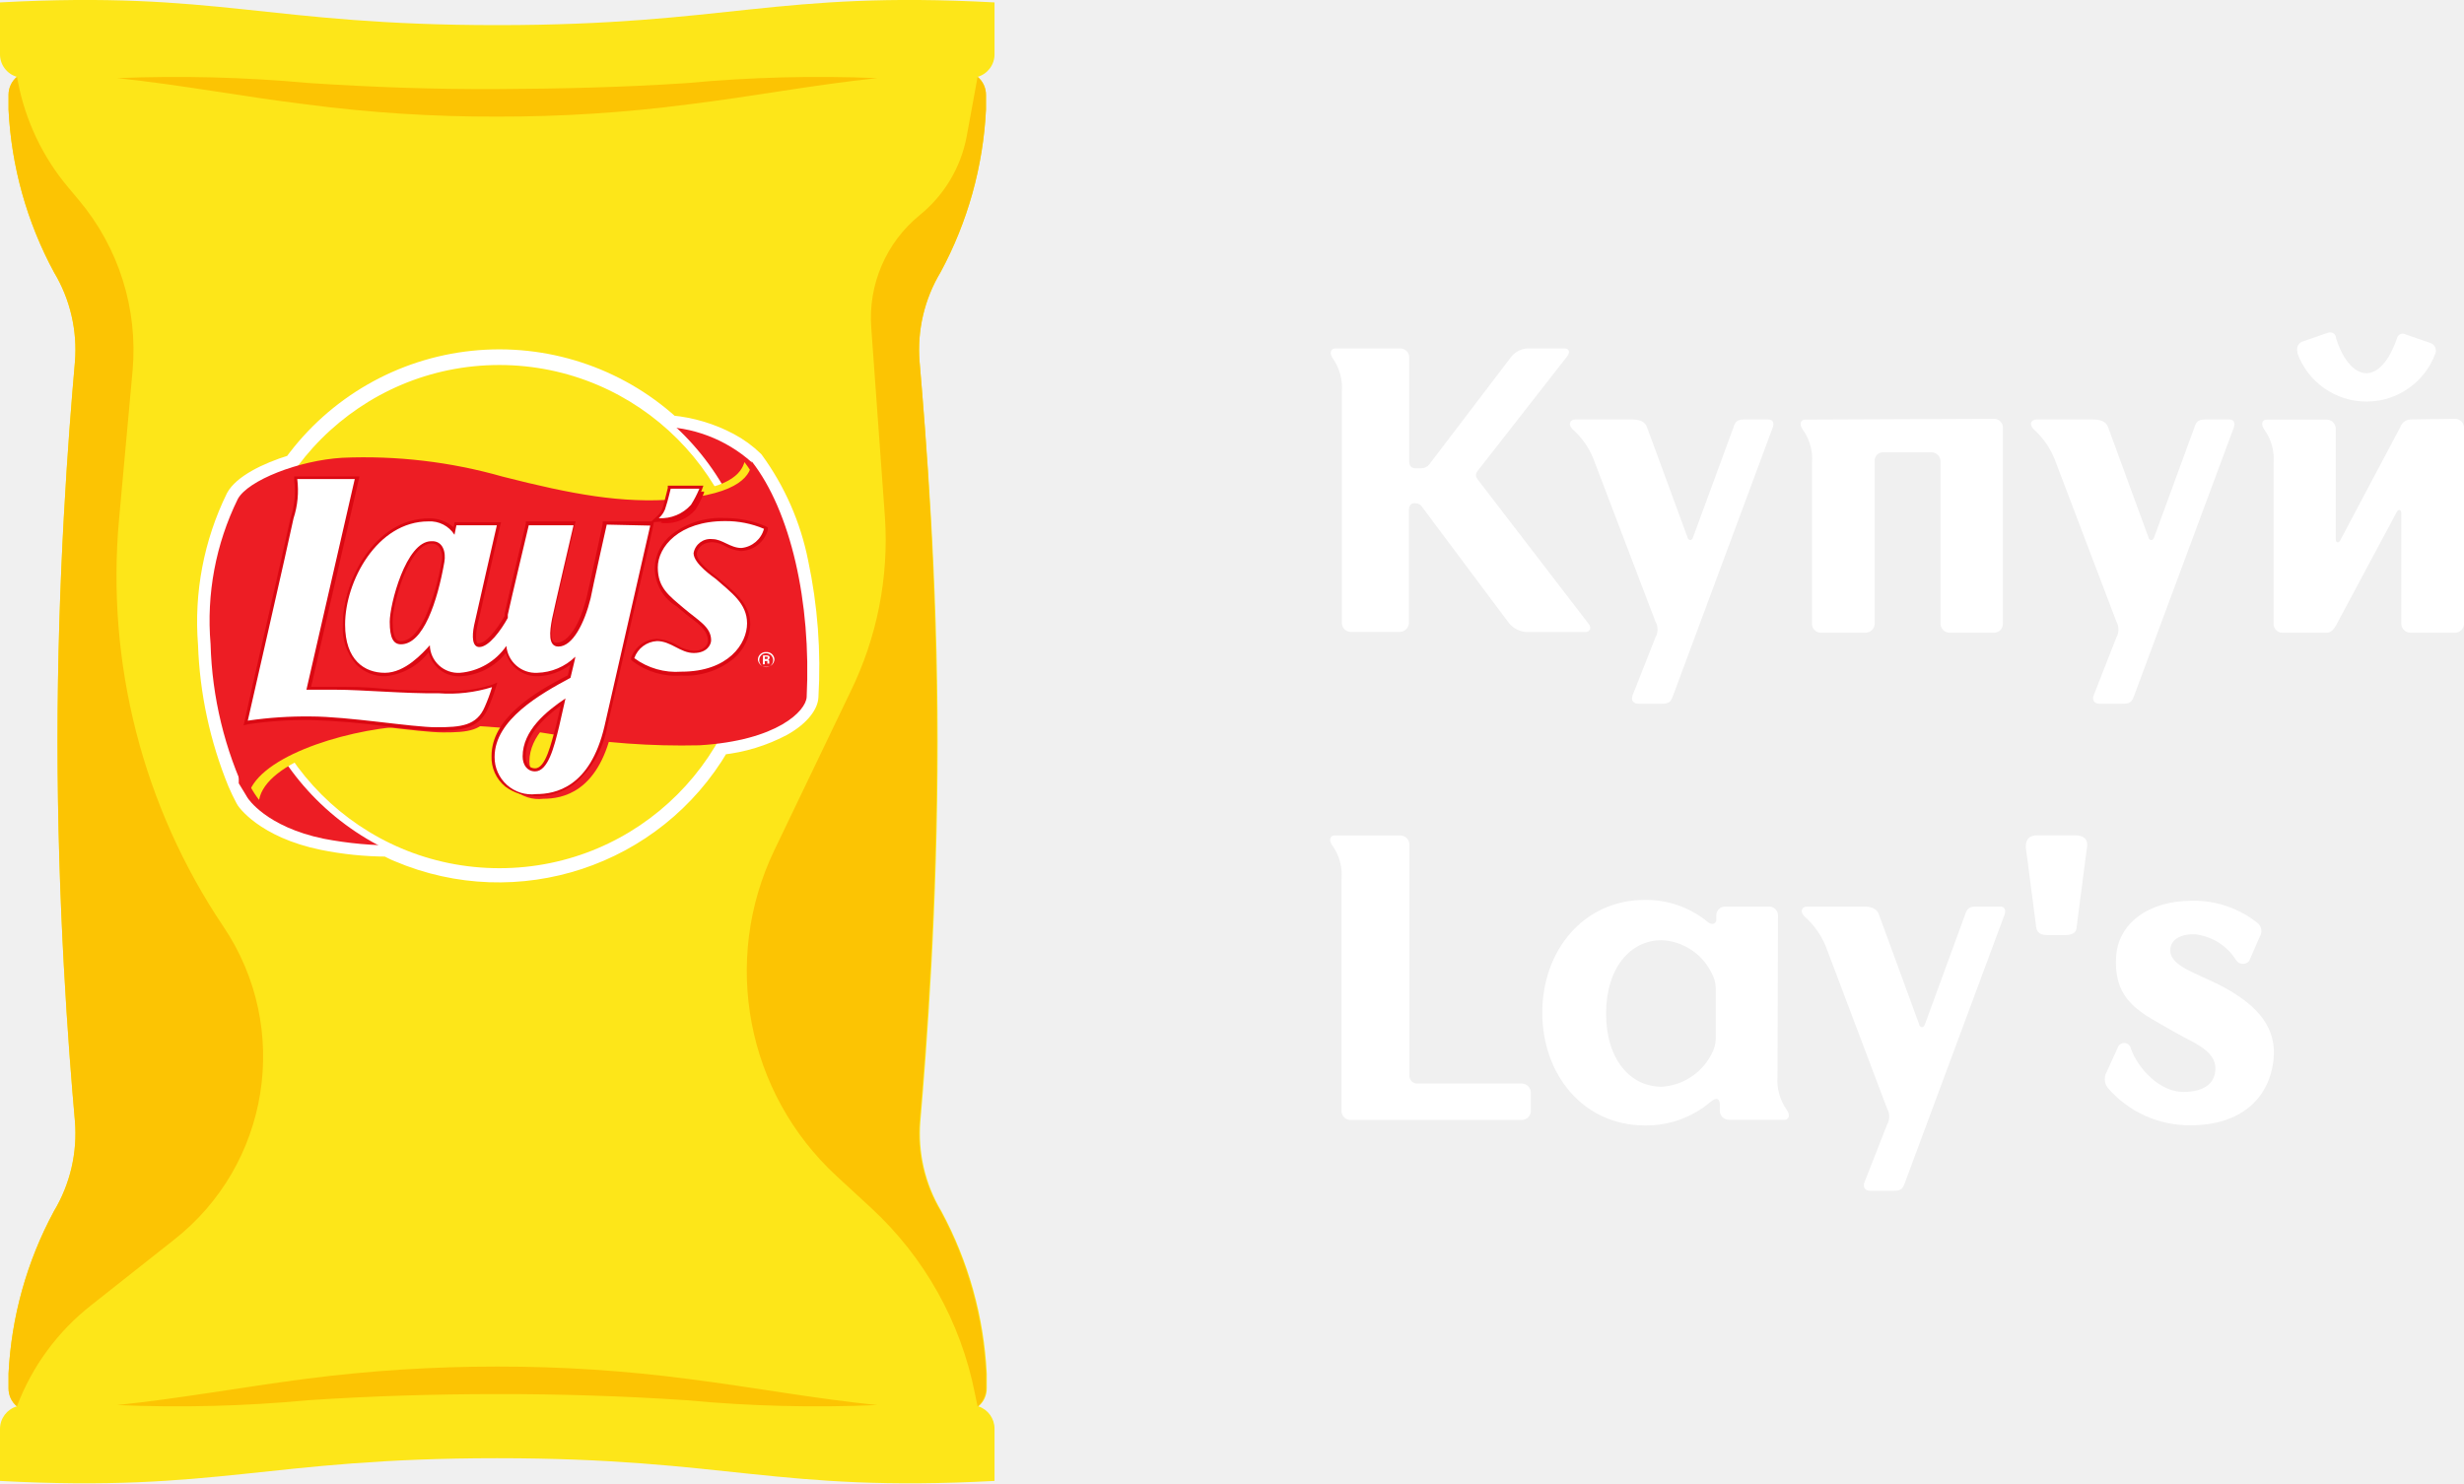
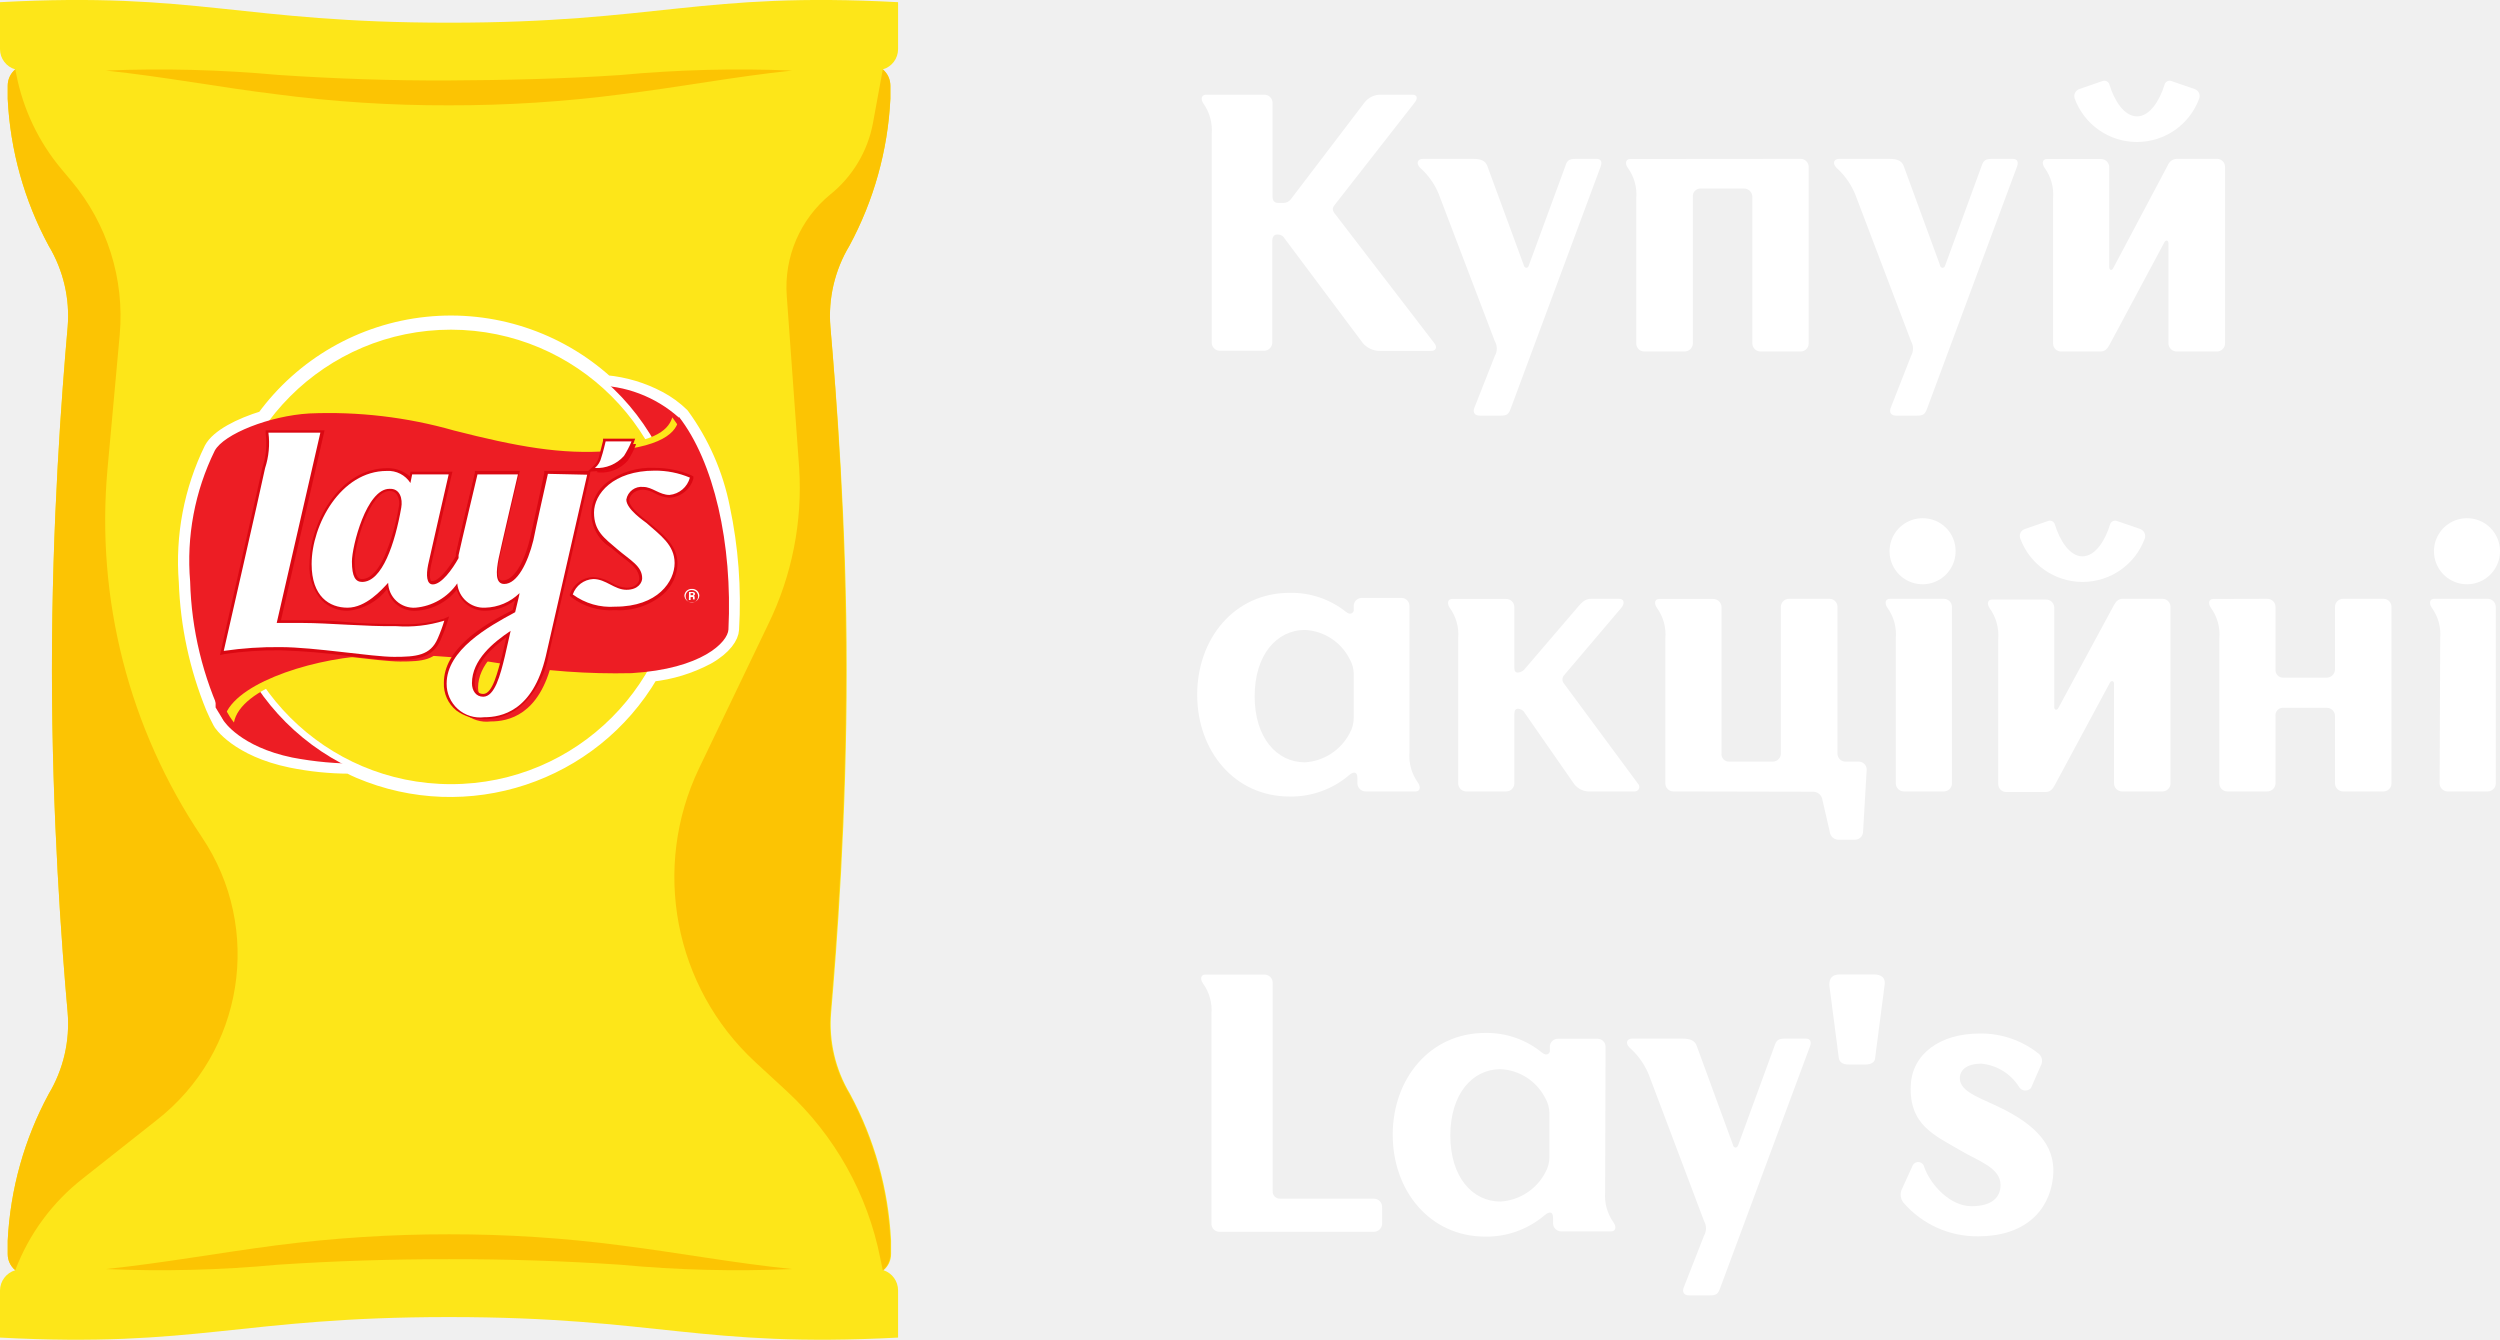
- <svg xmlns="http://www.w3.org/2000/svg" width="152.94" height="92.09" viewBox="0 0 152.94 92.09">
+ <svg xmlns="http://www.w3.org/2000/svg" width="171.84" height="92.09" viewBox="0 0 171.84 92.09">
  <g id="Layer_2" data-name="Layer 2">
-     <g id="prizes_copy_4" data-name="prizes copy 4">
+     <g id="prizes_copy_5" data-name="prizes copy 5">
      <g>
-         <g>
-           <path d="M83.29,24.33a3.18,3.18,0,0,0-.57-2.09c-.23-.33-.11-.61.17-.61h4a.56.56,0,0,1,.58.55v6.46c0,.27.13.43.38.43h.38a.63.63,0,0,0,.5-.26l5.05-6.63a1.39,1.39,0,0,1,1.18-.55h2.14c.31,0,.38.25.13.55l-5.47,7c-.23.27-.18.43.07.73l6.76,8.8c.23.27.1.53-.2.53H94.92a1.55,1.55,0,0,1-1.24-.53l-5.39-7.21a.51.51,0,0,0-.43-.26h-.08c-.22,0-.33.18-.33.46v7a.57.57,0,0,1-.58.53H83.82a.56.56,0,0,1-.53-.53Z" style="fill: #fff" />
-           <path d="M99,28.74a4.88,4.88,0,0,0-1.39-2.09c-.3-.31-.17-.61.2-.61h3.43c.51,0,.86.1,1,.51l2.5,6.8a.21.21,0,0,0,.17.18c.1,0,.15-.08.18-.18l2.5-6.8c.12-.41.27-.51.73-.51h1.43c.31,0,.38.23.28.51l-6.18,16.63c-.15.41-.25.51-.73.51h-1.41c-.35,0-.48-.23-.38-.51l1.42-3.6a1,1,0,0,0,0-1Z" style="fill: #fff" />
-           <path d="M123.79,26a.55.55,0,0,1,.53.53V38.75a.55.55,0,0,1-.53.53H121a.56.56,0,0,1-.55-.53V28.66a.57.57,0,0,0-.56-.58h-3a.52.52,0,0,0-.53.58V38.75a.57.57,0,0,1-.58.53H113a.55.55,0,0,1-.53-.53v-10a3.11,3.11,0,0,0-.58-2.09c-.23-.33-.12-.61.15-.61Z" style="fill: #fff" />
-           <path d="M127.62,28.74a5,5,0,0,0-1.39-2.09c-.3-.31-.18-.61.2-.61h3.43c.5,0,.86.1,1,.51l2.49,6.8c0,.1.1.18.18.18s.15-.08.18-.18l2.49-6.8c.13-.41.28-.51.73-.51h1.44c.3,0,.38.23.28.51l-6.18,16.63c-.15.41-.25.51-.73.51h-1.41c-.35,0-.48-.23-.38-.51l1.41-3.6a1,1,0,0,0,0-1Z" style="fill: #fff" />
-           <path d="M152.41,26a.55.55,0,0,1,.53.53V38.75a.56.56,0,0,1-.53.53h-2.8a.57.57,0,0,1-.56-.53V31.84c0-.2-.17-.25-.27-.08L145,38.82c-.15.28-.33.46-.6.46h-2.75a.55.55,0,0,1-.53-.53v-10a3.11,3.11,0,0,0-.58-2.09c-.23-.33-.13-.61.15-.61h3.71a.57.57,0,0,1,.58.53v6.91c0,.2.17.25.27.07L149,26.49a.7.7,0,0,1,.6-.45Zm-9.81-4.16a.52.52,0,0,1,.3-.63l1.59-.55A.37.37,0,0,1,145,21c.32,1.06,1,2.17,1.89,2.17S148.45,22,148.78,21a.36.36,0,0,1,.5-.25l1.59.55a.5.5,0,0,1,.3.63,4.56,4.56,0,0,1-8.57,0Z" style="fill: #fff" />
-           <path d="M83.27,54.57a3.11,3.11,0,0,0-.58-2.09c-.23-.33-.13-.61.15-.61H86.9a.56.56,0,0,1,.58.55V66.74a.49.49,0,0,0,.53.53h6.43a.57.57,0,0,1,.58.58V69a.57.57,0,0,1-.58.53H83.8a.55.55,0,0,1-.53-.53Z" style="fill: #fff" />
-           <path d="M110.33,66.82a3.16,3.16,0,0,0,.58,2.09c.23.33.12.61-.15.61H107.3a.56.56,0,0,1-.55-.56v-.38c0-.45-.28-.43-.58-.17a6.15,6.15,0,0,1-4.08,1.46c-3.79,0-6.36-3.13-6.36-7s2.57-7,6.36-7A6,6,0,0,1,106,57.24c.35.28.53,0,.53-.1v-.33a.55.55,0,0,1,.55-.53h2.75a.55.55,0,0,1,.53.53Zm-3.83-2.4V61.37a2.09,2.09,0,0,0-.28-1,3.64,3.64,0,0,0-3.08-2c-1.94,0-3.45,1.71-3.45,4.56s1.51,4.54,3.45,4.54a3.74,3.74,0,0,0,3.08-2A2.13,2.13,0,0,0,106.5,64.42Z" style="fill: #fff" />
-           <path d="M113.42,59A5,5,0,0,0,112,56.89c-.3-.31-.18-.61.2-.61h3.43c.5,0,.86.1,1,.51l2.49,6.8c0,.1.1.18.18.18s.15-.08.18-.18l2.49-6.8c.13-.41.28-.51.73-.51h1.44c.3,0,.38.23.28.51l-6.18,16.63c-.15.41-.25.51-.73.51h-1.41c-.35,0-.48-.23-.38-.51l1.41-3.6a1,1,0,0,0,0-1Z" style="fill: #fff" />
-           <path d="M128.89,57.59c0,.3-.28.46-.66.46h-1.16c-.42,0-.63-.16-.68-.46l-.65-5c0-.48.2-.73.73-.73h2.34c.53,0,.81.25.73.73Z" style="fill: #fff" />
-           <path d="M134.71,59c0,1,1.66,1.42,3.15,2.2,2.44,1.28,3.48,2.72,3.25,4.66-.28,2.32-2,4-5.14,4a6.69,6.69,0,0,1-5.14-2.32.9.9,0,0,1-.13-.86l.78-1.71a.42.42,0,0,1,.78.12c.46,1.29,1.82,2.7,3.25,2.7s2-.63,2-1.46c0-1.19-1.56-1.66-2.7-2.35-1.79-1.05-3.6-1.73-3.47-4.51.1-2.14,2-3.55,4.73-3.55a6.34,6.34,0,0,1,4.09,1.41.66.66,0,0,1,.1.83l-.66,1.51a.51.51,0,0,1-.83-.1A3.45,3.45,0,0,0,136.2,58C135.19,58,134.71,58.42,134.71,59Z" style="fill: #fff" />
-         </g>
        <g>
          <path d="M61.73,3.38V.15C48.17-.58,45.2,1.56,30.86,1.56S13.56-.58,0,.15V3.38A1.45,1.45,0,0,0,1.05,4.77,1.46,1.46,0,0,0,.53,5.89V6.8h0A23.7,23.7,0,0,0,3.35,16.9a9.34,9.34,0,0,1,1.3,5.58C4.25,27,3.57,35.84,3.57,46S4.25,65.11,4.65,69.6a9.37,9.37,0,0,1-1.3,5.59A23.7,23.7,0,0,0,.53,85.28h0v.91a1.44,1.44,0,0,0,.52,1.12A1.46,1.46,0,0,0,0,88.7v3.24c13.56.72,16.52-1.41,30.86-1.41s17.31,2.13,30.87,1.41V88.7a1.46,1.46,0,0,0-1-1.39,1.44,1.44,0,0,0,.52-1.12v-.91h0a23.7,23.7,0,0,0-2.82-10.09,9.37,9.37,0,0,1-1.3-5.59c.39-4.49,1.07-13.35,1.07-23.56S57.47,27,57.08,22.48a9.34,9.34,0,0,1,1.3-5.58A23.7,23.7,0,0,0,61.2,6.8h0V5.89a1.46,1.46,0,0,0-.52-1.12A1.45,1.45,0,0,0,61.73,3.38Z" style="fill: #fde619" />
          <path d="M54.45,4.85C50.52,5.26,46.66,6,42.73,6.48a90.42,90.42,0,0,1-11.87.76A88.94,88.94,0,0,1,19,6.48C15.06,6,11.21,5.26,7.27,4.85a90,90,0,0,1,11.85.3c3.92.26,7.82.4,11.74.38s7.83-.11,11.75-.37A88.18,88.18,0,0,1,54.45,4.85Z" style="fill: #fcc403" />
          <path d="M54.45,87.23a86.56,86.56,0,0,1-11.84-.3q-5.88-.39-11.75-.38c-3.92,0-7.82.12-11.74.38a86.66,86.66,0,0,1-11.85.3c3.94-.41,7.79-1.12,11.72-1.63a92.4,92.4,0,0,1,11.87-.76,90.42,90.42,0,0,1,11.87.77C46.66,86.11,50.52,86.83,54.45,87.23Z" style="fill: #fcc403" />
          <path d="M7.39,32.23,8.23,23A14.46,14.46,0,0,0,4.9,12.43l-.67-.8A14.43,14.43,0,0,1,1.12,5.11l-.07-.34A1.46,1.46,0,0,0,.53,5.89V6.8h0A23.7,23.7,0,0,0,3.35,16.9a9.34,9.34,0,0,1,1.3,5.58C4.25,27,3.57,35.84,3.57,46S4.25,65.11,4.65,69.6a9.37,9.37,0,0,1-1.3,5.59A23.7,23.7,0,0,0,.53,85.28h0v.91a1.44,1.44,0,0,0,.52,1.12A14.51,14.51,0,0,1,5.7,81l5.06-4a14.45,14.45,0,0,0,3.11-19.47A39,39,0,0,1,7.39,32.23Z" style="fill: #fcc403" />
          <path d="M61.2,85.28h0a23.7,23.7,0,0,0-2.82-10.09,9.37,9.37,0,0,1-1.3-5.59c.39-4.49,1.07-13.35,1.07-23.56S57.47,27,57.08,22.48a9.34,9.34,0,0,1,1.3-5.58A23.7,23.7,0,0,0,61.2,6.8h0V5.89a1.46,1.46,0,0,0-.52-1.12L60,8.48a8.24,8.24,0,0,1-2.92,4.88,8.23,8.23,0,0,0-3,7l.85,11.78A21.38,21.38,0,0,1,52.8,42.92l-4.74,9.87A17.32,17.32,0,0,0,51.91,73l2.17,2a21.27,21.27,0,0,1,6.43,11.5l.17.82a1.44,1.44,0,0,0,.52-1.12Z" style="fill: #fcc403" />
          <path d="M.33,4.84V4.75h0S.33,4.81.33,4.84Z" style="fill: #fdd300" />
          <path d="M49.67,34.89a16.15,16.15,0,0,0-2.79-6.36l0,0a6.86,6.86,0,0,0-1.58-1.15,9.71,9.71,0,0,0-3.64-1.09,15.92,15.92,0,0,0-23.53,2.44c-1.67.51-3.15,1.28-3.6,2.12A17.62,17.62,0,0,0,12.79,40a25.07,25.07,0,0,0,1.85,8.63v0h0c.15.35.31.68.48,1v0c0,.07,1.23,1.89,4.89,2.64a20.43,20.43,0,0,0,4,.41c.22.11.44.23.67.32a16,16,0,0,0,20.08-6.64,10.63,10.63,0,0,0,3.86-1.18c1.21-.68,1.66-1.44,1.68-1.91A31.37,31.37,0,0,0,49.67,34.89Z" style="fill: #fff;stroke: #fff;stroke-linejoin: round" />
          <g>
            <g>
              <path d="M46.66,28.7a8.71,8.71,0,0,0-5.85-2.21,8,8,0,0,0-7.19,3.68c-.76-.17-1.57-.37-2.42-.59a31.37,31.37,0,0,0-9.95-1.17c-2.7.16-5.86,1.4-6.49,2.56a17.12,17.12,0,0,0-1.69,9,25.07,25.07,0,0,0,1.83,8.54h0c.15.34.31.68.48,1,0,0,1.13,1.78,4.71,2.52A23.54,23.54,0,0,0,29.3,52l-8.45-6.1a21.17,21.17,0,0,1,4.27-.75,41.87,41.87,0,0,1,9.38.54,46.66,46.66,0,0,0,8.91.65c4.84-.29,6.62-2.14,6.66-3C50.36,37.42,49.1,31.79,46.66,28.7Z" style="fill: #fff" />
              <path d="M24.29,52.77A21.3,21.3,0,0,1,20,52.35c-3.66-.75-4.84-2.57-4.89-2.64v0c-.17-.32-.33-.65-.48-1h0v0A25.07,25.07,0,0,1,12.79,40a17.62,17.62,0,0,1,1.72-9.2c.74-1.36,4.16-2.55,6.72-2.71a31.87,31.87,0,0,1,10,1.19l2.22.54a8.35,8.35,0,0,1,7.32-3.65,9.66,9.66,0,0,1,4.47,1.16,6.86,6.86,0,0,1,1.58,1.15l0,0a16.15,16.15,0,0,1,2.79,6.36,31.37,31.37,0,0,1,.69,8.46c0,.47-.47,1.23-1.68,1.91a11.78,11.78,0,0,1-5.25,1.32,46,46,0,0,1-9-.65l-.18,0a41.85,41.85,0,0,0-9.14-.5,20.44,20.44,0,0,0-3.63.58L30,52.09l-.61.15a21,21,0,0,1-2.88.43C25.87,52.72,25.12,52.77,24.29,52.77Zm-8.66-3.36c.08.12,1.23,1.7,4.51,2.38a23.5,23.5,0,0,0,8.46,0l-8.4-6.07.57-.16a21.49,21.49,0,0,1,4.33-.75,41.44,41.44,0,0,1,9.26.51l.18,0A47.26,47.26,0,0,0,43.4,46a11.52,11.52,0,0,0,5-1.24c1.07-.62,1.38-1.22,1.39-1.45.29-5.93-1-11.45-3.35-14.42a6.65,6.65,0,0,0-1.46-1,9,9,0,0,0-4.18-1.08h-.13a7.74,7.74,0,0,0-6.8,3.55l-.11.17-.2,0c-.72-.16-1.52-.36-2.44-.59a31.19,31.19,0,0,0-9.85-1.16,13.5,13.5,0,0,0-3.94.88A4.77,4.77,0,0,0,15,31.11,17,17,0,0,0,13.36,40a24.62,24.62,0,0,0,1.79,8.42v0C15.31,48.77,15.47,49.1,15.63,49.41Z" style="fill: #fff" />
            </g>
            <g>
              <path d="M46.66,28.7a8.71,8.71,0,0,0-5.85-2.21,8,8,0,0,0-7.74,4.71l14.71,1Z" style="fill: #ed1d24" />
              <path d="M15.38,49.55s1.13,1.78,4.71,2.52A23.54,23.54,0,0,0,29.3,52l-8.93-6.45-5,0-.55,2.24,0,.84Z" style="fill: #ed1d24" />
              <g>
                <circle cx="30.99" cy="38.28" r="15.84" transform="translate(-16.21 52.36) rotate(-67.61)" style="fill: #fde619" />
                <path d="M31,54.35a16.09,16.09,0,0,1-11.36-4.71,16.09,16.09,0,0,1-3.44-5.11,16.13,16.13,0,0,1,0-12.5,16.07,16.07,0,0,1,8.55-8.55A16.09,16.09,0,0,1,45.8,32a16,16,0,0,1-3.45,17.61A16,16,0,0,1,31,54.35Zm0-31.69A15.62,15.62,0,1,0,46.62,38.28,15.64,15.64,0,0,0,31,22.66Z" style="fill: #fff" />
              </g>
              <path d="M41.3,30.66c-3.34.18-6.15-.32-10.44-1.51,0,0,8.38,14.67,10.33,15l8.22-.82c.42-5.91-.82-11.5-3.2-14.64C46,29.35,45.36,30.44,41.3,30.66Z" style="fill: #fde619" />
              <path d="M15.8,31.14a17.09,17.09,0,0,0-1.89,9c.13,3.69.57,7.48,2.17,9.52.44-2.38,5.71-4,9.75-4.14a41.76,41.76,0,0,1,9.36.76Z" style="fill: #fde619" />
              <path d="M41.92,31c-3.34.26-6.41-.31-10.72-1.41a31.37,31.37,0,0,0-9.95-1.17c-2.7.16-5.86,1.4-6.49,2.56a17.12,17.12,0,0,0-1.69,9,23.47,23.47,0,0,0,2.31,9.54c.38-2.39,5.7-4.17,9.74-4.44a41.87,41.87,0,0,1,9.38.54,46.66,46.66,0,0,0,8.91.65c4.84-.29,6.62-2.14,6.66-3,.29-5.91-1-11.54-3.41-14.63C46.64,29.43,46,30.68,41.92,31Z" style="fill: #ed1d24" />
              <g>
                <g>
                  <path d="M41.91,30.53h1.77a6.7,6.7,0,0,1-.52,1,2.47,2.47,0,0,1-2,.82,1.28,1.28,0,0,0,.45-.74C41.7,31.37,41.91,30.53,41.91,30.53Z" style="fill: #e20613" />
                  <path d="M41,32.45l.1-.09a1.39,1.39,0,0,0,.44-.73c.08-.27.28-1.1.28-1.11v0h1.88l0,.07a6.63,6.63,0,0,1-.53,1.05,2.44,2.44,0,0,1-2,.84Zm.9-1.87c0,.16-.2.84-.27,1.08a1.49,1.49,0,0,1-.37.68,2.27,2.27,0,0,0,1.82-.8,5.83,5.83,0,0,0,.49-1Z" style="fill: #e20613" />
                </g>
                <path d="M21.27,43.14c-.37,0-1.37,0-1.83,0l3-13.08H18.87a5.56,5.56,0,0,1-.23,2.44c-.31,1.45-2.85,12.56-2.85,12.56a25.28,25.28,0,0,1,3.9-.26c2.33,0,6.29.67,7.82.67s2.5-.09,3-1.27A12.32,12.32,0,0,0,31,43a8.92,8.92,0,0,1-3.3.38C25.59,43.39,22.92,43.14,21.27,43.14ZM38.08,32.89s-.89,3.92-1,4.57c-.37,1.54-1.1,3-2,3-.65,0-.56-.91-.39-1.74.11-.56,1.33-5.79,1.33-5.79H33.24s-1.14,4.79-1.3,5.55a1.18,1.18,0,0,0,0,.2c-.43.77-1.18,1.81-1.77,1.81-.44,0-.47-.63-.32-1.36.12-.57,1.4-6.15,1.41-6.2H28.75l-.13.59A1.77,1.77,0,0,0,27,32.65c-3.17,0-5.16,3.72-5.16,6.4,0,2.22,1.21,3,2.47,3s2.34-1.23,2.78-1.71A1.78,1.78,0,0,0,29,42.07a3.92,3.92,0,0,0,2.88-1.67,1.83,1.83,0,0,0,1.92,1.67,3.54,3.54,0,0,0,2.36-1c0,.11-.15.65-.31,1.31-1.85,1-4.7,2.6-4.7,4.91a2.29,2.29,0,0,0,2.57,2.3c1.19,0,3.36-.4,4.25-4.2.2-.86,2.84-12.46,2.84-12.46ZM28,35.22c-.43,2.45-1.31,5.09-2.69,5.09-.46,0-.71-.35-.71-1.4s1.06-5,2.58-5C27.91,33.88,28.1,34.6,28,35.22Zm7.11,10.22c-.3,1.28-.68,2.77-1.48,2.77-.49,0-.77-.41-.77-.93,0-1.61,1.48-2.81,2.66-3.6C35.33,44.52,35.16,45.27,35.11,45.44Zm9.46-11.65c.6,0,1.1.55,1.79.55a1.6,1.6,0,0,0,1.4-1.19,6,6,0,0,0-2.42-.48c-2.86,0-4.18,1.61-4.18,2.88s.7,1.75,1.6,2.52,1.72,1.16,1.72,2c0,.27-.26.79-1.09.79s-1.41-.74-2.28-.74a1.58,1.58,0,0,0-1.4,1.06,4.37,4.37,0,0,0,2.92.84c2.93,0,4.07-1.75,4.07-3s-1-1.92-1.93-2.75c-.13-.11-1.39-.94-1.39-1.61A1.06,1.06,0,0,1,44.57,33.79Z" style="fill: #ed1d24" />
              </g>
              <g>
                <path d="M48.07,40.94a.49.49,0,0,1-.51.46.5.5,0,0,1-.52-.46.49.49,0,0,1,.52-.46A.48.48,0,0,1,48.07,40.94Zm-.94,0a.43.43,0,1,0,.43-.38A.41.41,0,0,0,47.13,40.93Zm.23-.25h.2c.07,0,.21,0,.21.13a.12.12,0,0,1-.11.13c.08,0,.08.05.09.12a1.3,1.3,0,0,0,0,.13h-.12s0-.15,0-.16,0,0-.06,0h-.1v.2h-.12Zm.11.22h.09c.08,0,.09,0,.09-.07s0-.07-.08-.07h-.1Z" style="fill: #fff" />
                <g>
                  <g>
                    <path d="M41.63,30.34h1.78a6.7,6.7,0,0,1-.52,1,2.49,2.49,0,0,1-2,.83,1.39,1.39,0,0,0,.45-.75C41.43,31.18,41.63,30.34,41.63,30.34Z" style="fill: #fff" />
                    <path d="M40.37,32.43l.4-.37a1.28,1.28,0,0,0,.4-.65l.28-1.11,0-.15h2.21l-.1.27A6.76,6.76,0,0,1,43,31.49a2.57,2.57,0,0,1-2.06.9Zm1.41-1.89-.24,1a1.9,1.9,0,0,1-.2.47,1.92,1.92,0,0,0,1.39-.71,4.63,4.63,0,0,0,.39-.73Z" style="fill: #da0812" />
                  </g>
                  <g>
                    <path d="M20.85,42.82c-.36,0-1.37,0-1.83,0l3-13.08H18.45a5.56,5.56,0,0,1-.23,2.44c-.3,1.45-2.84,12.56-2.84,12.56a25,25,0,0,1,3.89-.26c2.34,0,6.3.67,7.82.67s2.5-.09,3-1.27a10.21,10.21,0,0,0,.45-1.22,8.92,8.92,0,0,1-3.3.38C25.17,43.07,22.5,42.82,20.85,42.82ZM37.66,32.57s-.88,3.92-1,4.57c-.38,1.54-1.11,3-2,3-.65,0-.55-.91-.39-1.74.11-.56,1.33-5.79,1.33-5.79H32.82s-1.14,4.79-1.3,5.55c0,.07,0,.13,0,.2-.43.78-1.18,1.81-1.77,1.81-.43,0-.47-.63-.32-1.36.12-.57,1.4-6.15,1.41-6.2H28.33l-.12.59a1.8,1.8,0,0,0-1.62-.83c-3.18,0-5.17,3.72-5.17,6.4,0,2.22,1.21,3,2.47,3s2.35-1.23,2.79-1.71a1.76,1.76,0,0,0,1.87,1.71,3.88,3.88,0,0,0,2.88-1.67,1.83,1.83,0,0,0,1.92,1.67,3.51,3.51,0,0,0,2.36-1c0,.11-.15.65-.3,1.31-1.86,1-4.71,2.6-4.71,4.91a2.3,2.3,0,0,0,2.58,2.31c1.18,0,3.35-.41,4.24-4.21.2-.86,2.84-12.46,2.84-12.46ZM27.58,34.9C27.15,37.35,26.27,40,24.89,40c-.45,0-.7-.35-.7-1.4s1-5,2.58-5C27.5,33.56,27.69,34.29,27.58,34.9ZM34.7,45.12c-.31,1.28-.69,2.77-1.49,2.77-.49,0-.77-.41-.77-.93,0-1.61,1.48-2.81,2.66-3.6Zm9.52-11.65c.61,0,1.11.55,1.8.55a1.61,1.61,0,0,0,1.4-1.19A6.08,6.08,0,0,0,45,32.35c-2.86,0-4.17,1.61-4.17,2.88s.7,1.75,1.6,2.52,1.71,1.16,1.71,2c0,.27-.25.79-1.08.79s-1.41-.74-2.28-.74a1.58,1.58,0,0,0-1.41,1.06,4.37,4.37,0,0,0,2.92.84c2.94,0,4.08-1.75,4.08-3s-1-1.92-1.93-2.75c-.13-.11-1.39-.94-1.39-1.61A1.06,1.06,0,0,1,44.22,33.47Z" style="fill: #fff" />
                    <path d="M33.28,49.32a2.4,2.4,0,0,1-2.66-2.39c0-2.23,2.51-3.82,4.72-5,.11-.49.19-.83.24-1a3.41,3.41,0,0,1-2.23.9,1.87,1.87,0,0,1-2-1.57,3.8,3.8,0,0,1-2.84,1.57,1.83,1.83,0,0,1-1.93-1.61,4,4,0,0,1-2.73,1.61,2.4,2.4,0,0,1-1.77-.7,3.35,3.35,0,0,1-.78-2.4c0-2.71,2-6.48,5.25-6.48a2,2,0,0,1,1.58.69l.09-.45h2.65l0,.1s-1.28,5.61-1.41,6.2a1.68,1.68,0,0,0,0,1.17.25.25,0,0,0,.2.09c.53,0,1.24-.94,1.69-1.76a1.62,1.62,0,0,0,0-.19c.16-.75,1.29-5.5,1.31-5.55v-.06h2.86l0,.1s-1.22,5.23-1.33,5.79-.21,1.24,0,1.52a.34.34,0,0,0,.29.12c.93,0,1.63-1.5,2-2.89.16-.65,1-4.54,1-4.58l0-.06h2.86l0,.1c0,.11-2.64,11.6-2.84,12.46a5.85,5.85,0,0,1-2.05,3.57A3.71,3.71,0,0,1,33.28,49.32Zm2.58-8.84-.07.25c0,.12-.18.76-.3,1.31v0h0c-2.17,1.13-4.66,2.69-4.66,4.84a2.24,2.24,0,0,0,2.5,2.22c2.12,0,3.52-1.39,4.16-4.14.19-.81,2.56-11.23,2.82-12.36H37.73c-.12.51-.89,3.91-1,4.51a7,7,0,0,1-.83,2.08,1.62,1.62,0,0,1-1.3.94.52.52,0,0,1-.42-.18c-.27-.33-.18-1,0-1.65s1.14-5,1.31-5.7H32.89c-.14.56-1.14,4.79-1.29,5.48,0,.07,0,.13,0,.2v0h0c-.17.31-1.07,1.85-1.84,1.85a.39.39,0,0,1-.32-.15,1.74,1.74,0,0,1-.07-1.31c.11-.53,1.21-5.34,1.38-6.1H28.39l-.15.77-.11-.23a1.71,1.71,0,0,0-1.54-.78,4.59,4.59,0,0,0-3.71,2.16,7.6,7.6,0,0,0-1.38,4.16c0,1.84.89,2.94,2.39,2.94a3.81,3.81,0,0,0,2.62-1.57l.11-.11.11-.13,0,.17a1.68,1.68,0,0,0,1.79,1.64A3.71,3.71,0,0,0,31.37,40l.11-.13,0,.17a1.74,1.74,0,0,0,1.84,1.6,3.41,3.41,0,0,0,2.26-1ZM33.21,48a.9.9,0,0,1-.85-1c0-1.68,1.54-2.9,2.7-3.67l.16-.11-.12.54c-.15.68-.29,1.27-.33,1.42h0C34.47,46.4,34.09,48,33.21,48ZM35,43.54c-1.1.76-2.46,1.9-2.46,3.42,0,.42.21.85.69.85.75,0,1.13-1.56,1.41-2.71,0-.14.17-.73.32-1.41Zm-7.89,1.72c-.68,0-1.83-.13-3.15-.28a44.45,44.45,0,0,0-4.67-.39,25.17,25.17,0,0,0-3.88.26l-.12,0,0-.13c0-.11,2.54-11.13,2.84-12.56a5.42,5.42,0,0,0,.23-2.4l0-.1h3.78l-3,13.07c.49,0,1.36,0,1.7,0h0c.78,0,1.79,0,2.85.11,1.21.07,2.45.14,3.55.14a9.19,9.19,0,0,0,3.27-.37l.16-.07-.05.17a10.49,10.49,0,0,1-.46,1.22C29.65,45.17,28.52,45.26,27.09,45.26Zm-7.82-.83a44.58,44.58,0,0,1,4.69.39c1.26.14,2.46.28,3.13.28,1.41,0,2.45-.09,2.94-1.22a8.54,8.54,0,0,0,.39-1.05,10.13,10.13,0,0,1-3.17.32c-1.1,0-2.35-.07-3.56-.13s-2.06-.12-2.84-.12h0c-.37,0-1.35,0-1.8,0h-.11l3-13.09H18.55a6,6,0,0,1-.25,2.37c-.28,1.35-2.54,11.22-2.82,12.44A27.57,27.57,0,0,1,19.27,44.43Zm23-2.6a4.34,4.34,0,0,1-3-.86l0,0,0,0a1.66,1.66,0,0,1,1.48-1.11,2.78,2.78,0,0,1,1.24.39,2.34,2.34,0,0,0,1,.35c.82,0,1-.52,1-.71,0-.67-.5-1.06-1.14-1.56l-.54-.43-.31-.26a2.67,2.67,0,0,1-1.32-2.32,2.62,2.62,0,0,1,1-2,4.91,4.91,0,0,1,3.21-1,6.18,6.18,0,0,1,2.46.49l.07,0,0,.06A1.65,1.65,0,0,1,46,34.1a2.25,2.25,0,0,1-1-.3,1.87,1.87,0,0,0-.8-.25c-.8,0-1.1.53-1.1.86,0,.55,1,1.24,1.26,1.47l.1.08.2.17c.91.76,1.76,1.48,1.76,2.64a2.79,2.79,0,0,1-1,2A4.55,4.55,0,0,1,42.28,41.83Zm-2.82-.95a4.25,4.25,0,0,0,2.82.79c2.93,0,4-1.74,4-2.9s-.83-1.78-1.7-2.51l-.2-.18-.1-.07c-.57-.41-1.32-1-1.32-1.6a1.13,1.13,0,0,1,1.26-1,2.06,2.06,0,0,1,.87.27,2.15,2.15,0,0,0,.93.28,1.48,1.48,0,0,0,1.3-1.08A6.53,6.53,0,0,0,45,32.43c-3,0-4.09,1.71-4.09,2.8a2.53,2.53,0,0,0,1.27,2.2l.3.25a6.77,6.77,0,0,0,.54.43c.64.51,1.2,1,1.2,1.69,0,.34-.31.87-1.16.87a2.47,2.47,0,0,1-1.11-.36,2.61,2.61,0,0,0-1.17-.38A1.48,1.48,0,0,0,39.46,40.88Zm-14.57-.81c-.54,0-.78-.46-.78-1.48a9.71,9.71,0,0,1,.72-3c.4-1,1.06-2.13,1.94-2.13a.87.87,0,0,1,.67.29,1.45,1.45,0,0,1,.22,1.14h0C27.39,36.46,26.58,40.07,24.89,40.07Zm1.88-6.43c-1.44,0-2.5,3.79-2.5,5s.31,1.32.62,1.32c.6,0,1.14-.53,1.63-1.58a15.09,15.09,0,0,0,1-3.45,1.24,1.24,0,0,0-.19-1A.66.66,0,0,0,26.77,33.64Z" style="fill: #da0812" />
                  </g>
                  <g>
                    <path d="M20.85,42.82c-.36,0-1.37,0-1.83,0l3-13.08H18.45a5.56,5.56,0,0,1-.23,2.44c-.3,1.45-2.84,12.56-2.84,12.56a25,25,0,0,1,3.89-.26c2.34,0,6.3.67,7.82.67s2.5-.09,3-1.27a10.21,10.21,0,0,0,.45-1.22,8.92,8.92,0,0,1-3.3.38C25.17,43.07,22.5,42.82,20.85,42.82ZM37.66,32.57s-.88,3.92-1,4.57c-.38,1.54-1.11,3-2,3-.65,0-.55-.91-.39-1.74.11-.56,1.33-5.79,1.33-5.79H32.82s-1.14,4.79-1.3,5.55c0,.07,0,.13,0,.2-.43.78-1.18,1.81-1.77,1.81-.43,0-.47-.63-.32-1.36.12-.57,1.4-6.15,1.41-6.2H28.33l-.12.59a1.8,1.8,0,0,0-1.62-.83c-3.18,0-5.17,3.72-5.17,6.4,0,2.22,1.21,3,2.47,3s2.35-1.23,2.79-1.71a1.76,1.76,0,0,0,1.87,1.71,3.88,3.88,0,0,0,2.88-1.67,1.83,1.83,0,0,0,1.92,1.67,3.51,3.51,0,0,0,2.36-1c0,.11-.15.65-.3,1.31-1.86,1-4.71,2.6-4.71,4.91a2.3,2.3,0,0,0,2.58,2.31c1.18,0,3.35-.41,4.24-4.21.2-.86,2.84-12.46,2.84-12.46ZM27.58,34.9C27.15,37.35,26.27,40,24.89,40c-.45,0-.7-.35-.7-1.4s1-5,2.58-5C27.5,33.56,27.69,34.29,27.58,34.9ZM34.7,45.12c-.31,1.28-.69,2.77-1.49,2.77-.49,0-.77-.41-.77-.93,0-1.61,1.48-2.81,2.66-3.6Zm9.52-11.65c.61,0,1.11.55,1.8.55a1.61,1.61,0,0,0,1.4-1.19A6.08,6.08,0,0,0,45,32.35c-2.86,0-4.17,1.61-4.17,2.88s.7,1.75,1.6,2.52,1.71,1.16,1.71,2c0,.27-.25.79-1.08.79s-1.41-.74-2.28-.74a1.58,1.58,0,0,0-1.41,1.06,4.37,4.37,0,0,0,2.92.84c2.94,0,4.08-1.75,4.08-3s-1-1.92-1.93-2.75c-.13-.11-1.39-.94-1.39-1.61A1.06,1.06,0,0,1,44.22,33.47Z" style="fill: #fff" />
                    <path d="M33.28,49.43a3.1,3.1,0,0,1-1.92-.6,2.33,2.33,0,0,1-.85-1.9c0-2.27,2.51-3.88,4.73-5,.06-.27.12-.49.16-.67a3.47,3.47,0,0,1-2,.72,2,2,0,0,1-2-1.45,3.8,3.8,0,0,1-2.79,1.45,1.91,1.91,0,0,1-2-1.49,3.87,3.87,0,0,1-2.67,1.49,2.45,2.45,0,0,1-1.84-.74,3.39,3.39,0,0,1-.82-2.47c0-2.75,2-6.59,5.36-6.59a2.27,2.27,0,0,1,1.52.56l.06-.32h2.88l-.06.24s-1.28,5.57-1.41,6.19-.08,1,0,1.08a.12.12,0,0,0,.11,0c.38,0,1-.69,1.59-1.69l0-.17c.16-.75,1.3-5.51,1.31-5.55l0-.15h3.09l-.06.23c0,.06-1.23,5.23-1.33,5.79-.06.29-.23,1.16,0,1.43a.26.26,0,0,0,.21.08c.71,0,1.44-1.1,1.86-2.81.16-.65,1-4.53,1-4.57l0-.15H40.6l-.05.23c0,.12-2.65,11.61-2.85,12.47a6,6,0,0,1-2.08,3.63A3.87,3.87,0,0,1,33.28,49.43Zm2.78-9.27-.16.6-.31,1.3,0,.09-.07,0c-2.15,1.11-4.61,2.65-4.61,4.74A2.11,2.11,0,0,0,33.28,49c2.06,0,3.42-1.36,4-4,.19-.79,2.42-10.58,2.79-12.23h-2.3c-.17.72-.88,3.85-1,4.43-.18.73-.86,3.1-2.23,3.1a.64.64,0,0,1-.5-.22c-.3-.36-.21-1.08-.08-1.74.1-.5,1-4.53,1.28-5.57H33c-.2.81-1.13,4.73-1.27,5.4,0,.06,0,.12,0,.19v.06c-.25.45-1.12,1.91-1.94,1.91a.5.5,0,0,1-.41-.19,1.78,1.78,0,0,1-.09-1.4c.1-.5,1.1-4.89,1.35-6H28.48l-.21,1L28,33.23a1.63,1.63,0,0,0-1.44-.71A4.48,4.48,0,0,0,23,34.63a7.52,7.52,0,0,0-1.36,4.1c0,2.55,1.59,2.83,2.28,2.83A3.75,3.75,0,0,0,26.43,40l.1-.12.28-.3.05.4a1.6,1.6,0,0,0,1.69,1.55A3.65,3.65,0,0,0,31.29,40l.26-.32.07.41a1.65,1.65,0,0,0,1.73,1.51,3.32,3.32,0,0,0,2.19-1Zm-2.85,7.92a1,1,0,0,1-1-1.12c0-1.73,1.57-3,2.74-3.76l.4-.26-.18.81c-.16.68-.29,1.27-.33,1.42h0C34.57,46.47,34.18,48.08,33.21,48.08Zm1.6-4.28c-1,.73-2.18,1.79-2.18,3.16,0,.34.15.74.58.74.67,0,1-1.58,1.3-2.62C34.54,44.94,34.66,44.42,34.81,43.8Zm-7.72,1.57c-.69,0-1.83-.13-3.16-.28a44.5,44.5,0,0,0-4.66-.39,24.8,24.8,0,0,0-3.85.26l-.3.07.07-.3c0-.11,2.54-11.13,2.84-12.56a5.26,5.26,0,0,0,.23-2.36l0-.23h4.05l-3,13.06c.5,0,1.25,0,1.56,0h0c.78,0,1.79,0,2.86.11s2.45.14,3.54.14a9,9,0,0,0,3.23-.36l.37-.16-.12.39A11,11,0,0,1,30.28,44C29.72,45.27,28.56,45.37,27.09,45.37Zm-7.82-1.06a45,45,0,0,1,4.7.4c1.26.14,2.45.28,3.12.28,1.37,0,2.37-.08,2.83-1.15.15-.35.25-.6.33-.84a11.35,11.35,0,0,1-3,.27c-1.1,0-2.36-.08-3.56-.14S21.62,43,20.85,43h0c-.37,0-1.34,0-1.79,0l-.26,0,3-13.1H18.68a6.86,6.86,0,0,1-.27,2.28c-.28,1.3-2.38,10.54-2.78,12.28A29.8,29.8,0,0,1,19.27,44.31Zm23-2.37a4.41,4.41,0,0,1-3-.89l-.1-.09,0-.12a1.77,1.77,0,0,1,1.59-1.18,2.81,2.81,0,0,1,1.29.41,2.32,2.32,0,0,0,1,.33c.73,0,.89-.44.89-.6,0-.61-.46-1-1.1-1.47-.18-.14-.36-.28-.54-.44L42,37.64a2.78,2.78,0,0,1-1.36-2.41,2.74,2.74,0,0,1,1.08-2.07,5,5,0,0,1,3.28-1,6.34,6.34,0,0,1,2.52.51l.14.08,0,.15A1.8,1.8,0,0,1,46,34.21,2.39,2.39,0,0,1,45,33.9a1.88,1.88,0,0,0-.75-.24c-.72,0-1,.46-1,.75s.41.79,1.21,1.38l.11.09.2.17c.93.78,1.8,1.51,1.8,2.72a2.91,2.91,0,0,1-1,2.09A4.69,4.69,0,0,1,42.28,41.94Zm-2.69-1.09a4.29,4.29,0,0,0,2.69.71c2.85,0,3.89-1.67,3.89-2.79s-.77-1.68-1.66-2.43l-.2-.17-.09-.07c-.59-.43-1.37-1.07-1.37-1.69a1.24,1.24,0,0,1,1.37-1.13,2.1,2.1,0,0,1,.92.28,2,2,0,0,0,.88.27,1.31,1.31,0,0,0,1.15-.91A6.38,6.38,0,0,0,45,32.54c-2.9,0-4,1.65-4,2.69a2.41,2.41,0,0,0,1.23,2.11l.3.26.53.43c.68.52,1.25,1,1.25,1.77,0,.38-.34,1-1.27,1a2.64,2.64,0,0,1-1.16-.37A2.48,2.48,0,0,0,40.77,40,1.39,1.39,0,0,0,39.59,40.85Zm-14.7-.67c-.79,0-.89-.85-.89-1.59a9.69,9.69,0,0,1,.73-3c.41-1,1.1-2.2,2-2.2a.93.93,0,0,1,.75.33,1.55,1.55,0,0,1,.25,1.23h0a15.4,15.4,0,0,1-1,3.51C26.23,39.59,25.6,40.18,24.89,40.18Zm1.88-6.43c-1.32,0-2.39,3.65-2.39,4.84s.35,1.21.51,1.21c.69,0,1.21-.83,1.53-1.52a14.68,14.68,0,0,0,1-3.42,1.14,1.14,0,0,0-.16-.91A.57.57,0,0,0,26.77,33.75Z" style="fill: #da0812" />
                  </g>
                </g>
              </g>
            </g>
            <path d="M20.85,42.82c-.36,0-1.37,0-1.83,0l3-13.08H18.45a5.56,5.56,0,0,1-.23,2.44c-.3,1.45-2.84,12.56-2.84,12.56a25,25,0,0,1,3.89-.26c2.34,0,6.3.67,7.82.67s2.5-.09,3-1.27a10.21,10.21,0,0,0,.45-1.22,8.92,8.92,0,0,1-3.3.38C25.17,43.07,22.5,42.82,20.85,42.82ZM37.66,32.57s-.88,3.92-1,4.57c-.38,1.54-1.11,3-2,3-.65,0-.55-.91-.39-1.74.11-.56,1.33-5.79,1.33-5.79H32.82s-1.14,4.79-1.3,5.55c0,.07,0,.13,0,.2-.43.78-1.18,1.81-1.77,1.81-.43,0-.47-.63-.32-1.36.12-.57,1.4-6.15,1.41-6.2H28.33l-.12.59a1.8,1.8,0,0,0-1.62-.83c-3.18,0-5.17,3.72-5.17,6.4,0,2.22,1.21,3,2.47,3s2.35-1.23,2.79-1.71a1.76,1.76,0,0,0,1.87,1.71,3.88,3.88,0,0,0,2.88-1.67,1.83,1.83,0,0,0,1.92,1.67,3.51,3.51,0,0,0,2.36-1c0,.11-.15.65-.3,1.31-1.86,1-4.71,2.6-4.71,4.91a2.3,2.3,0,0,0,2.58,2.31c1.18,0,3.35-.41,4.24-4.21.2-.86,2.84-12.46,2.84-12.46ZM27.58,34.9C27.15,37.35,26.27,40,24.89,40c-.45,0-.7-.35-.7-1.4s1-5,2.58-5C27.5,33.56,27.69,34.29,27.58,34.9ZM34.7,45.12c-.31,1.28-.69,2.77-1.49,2.77-.49,0-.77-.41-.77-.93,0-1.61,1.48-2.81,2.66-3.6Zm9.52-11.65c.61,0,1.11.55,1.8.55a1.61,1.61,0,0,0,1.4-1.19A6.08,6.08,0,0,0,45,32.35c-2.86,0-4.17,1.61-4.17,2.88s.7,1.75,1.6,2.52,1.71,1.16,1.71,2c0,.27-.25.79-1.08.79s-1.41-.74-2.28-.74a1.58,1.58,0,0,0-1.41,1.06,4.37,4.37,0,0,0,2.92.84c2.94,0,4.08-1.75,4.08-3s-1-1.92-1.93-2.75c-.13-.11-1.39-.94-1.39-1.61A1.06,1.06,0,0,1,44.22,33.47Z" style="fill: #fff" />
            <path d="M41.63,30.34h1.78a6.7,6.7,0,0,1-.52,1,2.49,2.49,0,0,1-2,.83,1.39,1.39,0,0,0,.45-.75C41.43,31.18,41.63,30.34,41.63,30.34Z" style="fill: #fff" />
          </g>
        </g>
+         <g>
+           <path d="M83.29,9.21a3.18,3.18,0,0,0-.57-2.09c-.23-.33-.11-.61.17-.61h4a.56.56,0,0,1,.58.55v6.46c0,.27.13.43.38.43h.38a.63.63,0,0,0,.5-.26l5.05-6.63a1.39,1.39,0,0,1,1.18-.55h2.14c.31,0,.38.25.13.55l-5.47,7c-.23.27-.18.43.07.73l6.76,8.8c.23.27.1.53-.2.53H94.92a1.55,1.55,0,0,1-1.24-.53l-5.39-7.21a.51.51,0,0,0-.43-.26h-.08c-.22,0-.33.18-.33.46v7a.57.57,0,0,1-.58.53H83.82a.56.56,0,0,1-.53-.53Z" style="fill: #fff" />
+           <path d="M99,13.62a4.88,4.88,0,0,0-1.39-2.09c-.3-.31-.17-.61.2-.61h3.43c.51,0,.86.1,1,.51l2.5,6.8a.21.21,0,0,0,.17.18c.1,0,.15-.08.18-.18l2.5-6.8c.12-.41.27-.51.73-.51h1.43c.31,0,.38.23.28.51l-6.18,16.63c-.15.41-.25.51-.73.51h-1.41c-.35,0-.48-.23-.38-.51l1.42-3.6a1,1,0,0,0,0-1Z" style="fill: #fff" />
+           <path d="M123.79,10.92a.55.55,0,0,1,.53.53V23.63a.55.55,0,0,1-.53.53H121a.56.56,0,0,1-.55-.53V13.54a.57.57,0,0,0-.56-.58h-3a.52.52,0,0,0-.53.58V23.63a.57.57,0,0,1-.58.53H113a.55.55,0,0,1-.53-.53v-10a3.11,3.11,0,0,0-.58-2.09c-.23-.33-.12-.61.15-.61Z" style="fill: #fff" />
+           <path d="M127.62,13.62a5,5,0,0,0-1.39-2.09c-.3-.31-.18-.61.2-.61h3.43c.5,0,.86.1,1,.51l2.49,6.8c0,.1.1.18.18.18s.15-.08.18-.18l2.49-6.8c.13-.41.28-.51.73-.51h1.44c.3,0,.38.23.28.51l-6.18,16.63c-.15.41-.25.51-.73.51h-1.41c-.35,0-.48-.23-.38-.51l1.41-3.6a1,1,0,0,0,0-1Z" style="fill: #fff" />
+           <path d="M152.41,10.92a.55.55,0,0,1,.53.53V23.63a.56.56,0,0,1-.53.53h-2.8a.57.57,0,0,1-.56-.53V16.72c0-.2-.17-.25-.27-.08L145,23.7c-.15.28-.33.46-.6.46h-2.75a.55.55,0,0,1-.53-.53v-10a3.11,3.11,0,0,0-.58-2.09c-.23-.33-.13-.61.15-.61h3.71a.57.57,0,0,1,.58.53v6.91c0,.2.17.25.27.07L149,11.37a.7.7,0,0,1,.6-.45ZM142.6,6.76a.52.52,0,0,1,.3-.63l1.59-.55a.37.37,0,0,1,.51.25c.32,1.06,1,2.17,1.89,2.17s1.56-1.11,1.89-2.17a.36.36,0,0,1,.5-.25l1.59.55a.5.5,0,0,1,.3.63,4.56,4.56,0,0,1-8.57,0Z" style="fill: #fff" />
+           <path d="M96.88,51.7a3.16,3.16,0,0,0,.58,2.09c.23.33.13.61-.15.61H93.86a.57.57,0,0,1-.56-.56v-.38c0-.45-.28-.43-.58-.17a6.13,6.13,0,0,1-4.08,1.46c-3.78,0-6.35-3.13-6.35-7s2.57-7,6.35-7a6,6,0,0,1,3.88,1.31c.35.28.53,0,.53-.1v-.33a.55.55,0,0,1,.55-.53h2.75a.55.55,0,0,1,.53.53Zm-3.83-2.4v-3a2.09,2.09,0,0,0-.28-1,3.64,3.64,0,0,0-3.07-2c-1.94,0-3.46,1.71-3.46,4.56s1.52,4.54,3.46,4.54a3.73,3.73,0,0,0,3.07-2A2.13,2.13,0,0,0,93.05,49.3Z" style="fill: #fff" />
+           <path d="M104.09,53.87a.56.56,0,0,1-.55.53h-2.78a.56.56,0,0,1-.53-.53v-10a3.11,3.11,0,0,0-.58-2.09c-.22-.33-.12-.61.16-.61h3.73a.56.56,0,0,1,.55.56V45.9c0,.23.08.33.25.33a.68.68,0,0,0,.51-.3l3.65-4.26c.35-.41.58-.51.86-.51h1.94c.33,0,.4.3.15.61l-3.93,4.63a.44.44,0,0,0,0,.61l5.07,6.86a.31.31,0,0,1-.23.53h-3a1.31,1.31,0,0,1-1.16-.51L104.8,49a.53.53,0,0,0-.48-.28c-.13,0-.23.1-.23.36Z" style="fill: #fff" />
+           <path d="M115,54.4a.55.55,0,0,1-.53-.53v-10a3.11,3.11,0,0,0-.58-2.09c-.23-.33-.13-.61.15-.61h3.71a.57.57,0,0,1,.58.53V51.77a.51.51,0,0,0,.53.58h3a.56.56,0,0,0,.55-.58V41.69a.56.56,0,0,1,.56-.53h2.8a.55.55,0,0,1,.53.53V51.8a.55.55,0,0,0,.55.55h.88a.55.55,0,0,1,.58.53l-.25,4.29a.56.56,0,0,1-.58.55h-1.13a.61.61,0,0,1-.58-.55L125.27,55a.65.65,0,0,0-.6-.58Z" style="fill: #fff" />
+           <path d="M130.31,43.86a3.11,3.11,0,0,0-.58-2.09c-.22-.33-.12-.61.16-.61h3.73a.56.56,0,0,1,.55.56V53.87a.56.56,0,0,1-.55.53h-2.78a.56.56,0,0,1-.53-.53Zm4.11-6a2.27,2.27,0,1,1-2.27-2.24A2.25,2.25,0,0,1,134.42,37.88Z" style="fill: #fff" />
+           <path d="M148.66,41.16a.55.55,0,0,1,.53.53V53.87a.55.55,0,0,1-.53.53h-2.79a.56.56,0,0,1-.56-.53V47c0-.2-.18-.25-.28-.08l-3.8,7.06c-.15.28-.33.46-.61.46h-2.75a.55.55,0,0,1-.52-.53v-10a3.17,3.17,0,0,0-.58-2.09c-.23-.33-.13-.61.15-.61h3.7a.56.56,0,0,1,.58.53V48.6c0,.2.18.25.28.07l3.81-7.05c.15-.28.32-.46.6-.46ZM138.86,37a.5.5,0,0,1,.3-.63l1.59-.55a.36.36,0,0,1,.5.25c.33,1.06,1,2.17,1.89,2.17s1.57-1.11,1.89-2.17a.37.37,0,0,1,.51-.25l1.59.55a.52.52,0,0,1,.3.63,4.56,4.56,0,0,1-8.57,0Z" style="fill: #fff" />
+           <path d="M155.83,41.16a.56.56,0,0,1,.58.53V46a.52.52,0,0,0,.53.58h3a.58.58,0,0,0,.56-.58V41.69a.55.55,0,0,1,.55-.53h2.8a.55.55,0,0,1,.53.53V53.87a.55.55,0,0,1-.53.53h-2.8a.56.56,0,0,1-.55-.53V49.23a.57.57,0,0,0-.56-.58h-3a.51.51,0,0,0-.53.58v4.64a.57.57,0,0,1-.58.53h-2.75a.55.55,0,0,1-.53-.53v-10a3.11,3.11,0,0,0-.58-2.09c-.23-.33-.12-.61.15-.61Z" style="fill: #fff" />
+           <path d="M167.73,43.86a3.11,3.11,0,0,0-.58-2.09c-.22-.33-.12-.61.16-.61H171a.56.56,0,0,1,.55.56V53.87a.56.56,0,0,1-.55.53h-2.78a.56.56,0,0,1-.53-.53Zm4.11-6a2.27,2.27,0,1,1-2.27-2.24A2.26,2.26,0,0,1,171.84,37.88Z" style="fill: #fff" />
+           <path d="M83.27,69.69a3.11,3.11,0,0,0-.58-2.09c-.23-.33-.13-.61.15-.61H86.9a.56.56,0,0,1,.58.55V81.86a.49.49,0,0,0,.53.53h6.43A.57.57,0,0,1,95,83v1.14a.57.57,0,0,1-.58.53H83.8a.55.55,0,0,1-.53-.53Z" style="fill: #fff" />
+           <path d="M110.33,81.94a3.16,3.16,0,0,0,.58,2.09c.23.33.12.61-.15.61H107.3a.56.56,0,0,1-.55-.56V83.7c0-.45-.28-.43-.58-.17A6.15,6.15,0,0,1,102.09,85c-3.79,0-6.36-3.13-6.36-7s2.57-7,6.36-7A6,6,0,0,1,106,72.36c.35.28.53,0,.53-.1v-.33a.55.55,0,0,1,.55-.53h2.75a.55.55,0,0,1,.53.53Zm-3.83-2.4V76.49a2.09,2.09,0,0,0-.28-1,3.64,3.64,0,0,0-3.08-2c-1.94,0-3.45,1.71-3.45,4.56s1.51,4.54,3.45,4.54a3.74,3.74,0,0,0,3.08-2A2.1,2.1,0,0,0,106.5,79.54Z" style="fill: #fff" />
+           <path d="M113.42,74.1A5,5,0,0,0,112,72c-.3-.31-.18-.61.2-.61h3.43c.5,0,.86.1,1,.51l2.49,6.8c0,.1.1.18.18.18s.15-.08.18-.18l2.49-6.8c.13-.41.28-.51.73-.51h1.44c.3,0,.38.23.28.51l-6.18,16.63c-.15.41-.25.51-.73.51h-1.41c-.35,0-.48-.23-.38-.51l1.41-3.6a1,1,0,0,0,0-1Z" style="fill: #fff" />
+           <path d="M128.89,72.71c0,.3-.28.46-.66.46h-1.16c-.42,0-.63-.16-.68-.46l-.65-5c0-.48.2-.73.73-.73h2.34c.53,0,.81.25.73.73Z" style="fill: #fff" />
+           <path d="M134.71,74.12c0,1,1.66,1.42,3.15,2.2,2.44,1.28,3.48,2.72,3.25,4.66-.28,2.32-2,4-5.14,4a6.69,6.69,0,0,1-5.14-2.32.9.9,0,0,1-.13-.86l.78-1.71a.42.42,0,0,1,.78.12c.46,1.29,1.82,2.7,3.25,2.7s2-.63,2-1.46c0-1.19-1.56-1.66-2.7-2.34-1.79-1.06-3.6-1.74-3.47-4.52.1-2.14,2-3.55,4.73-3.55a6.34,6.34,0,0,1,4.09,1.41.66.66,0,0,1,.1.83l-.66,1.51a.51.51,0,0,1-.83-.1,3.45,3.45,0,0,0-2.59-1.58C135.19,73.12,134.71,73.54,134.71,74.12Z" style="fill: #fff" />
+         </g>
      </g>
    </g>
  </g>
</svg>
